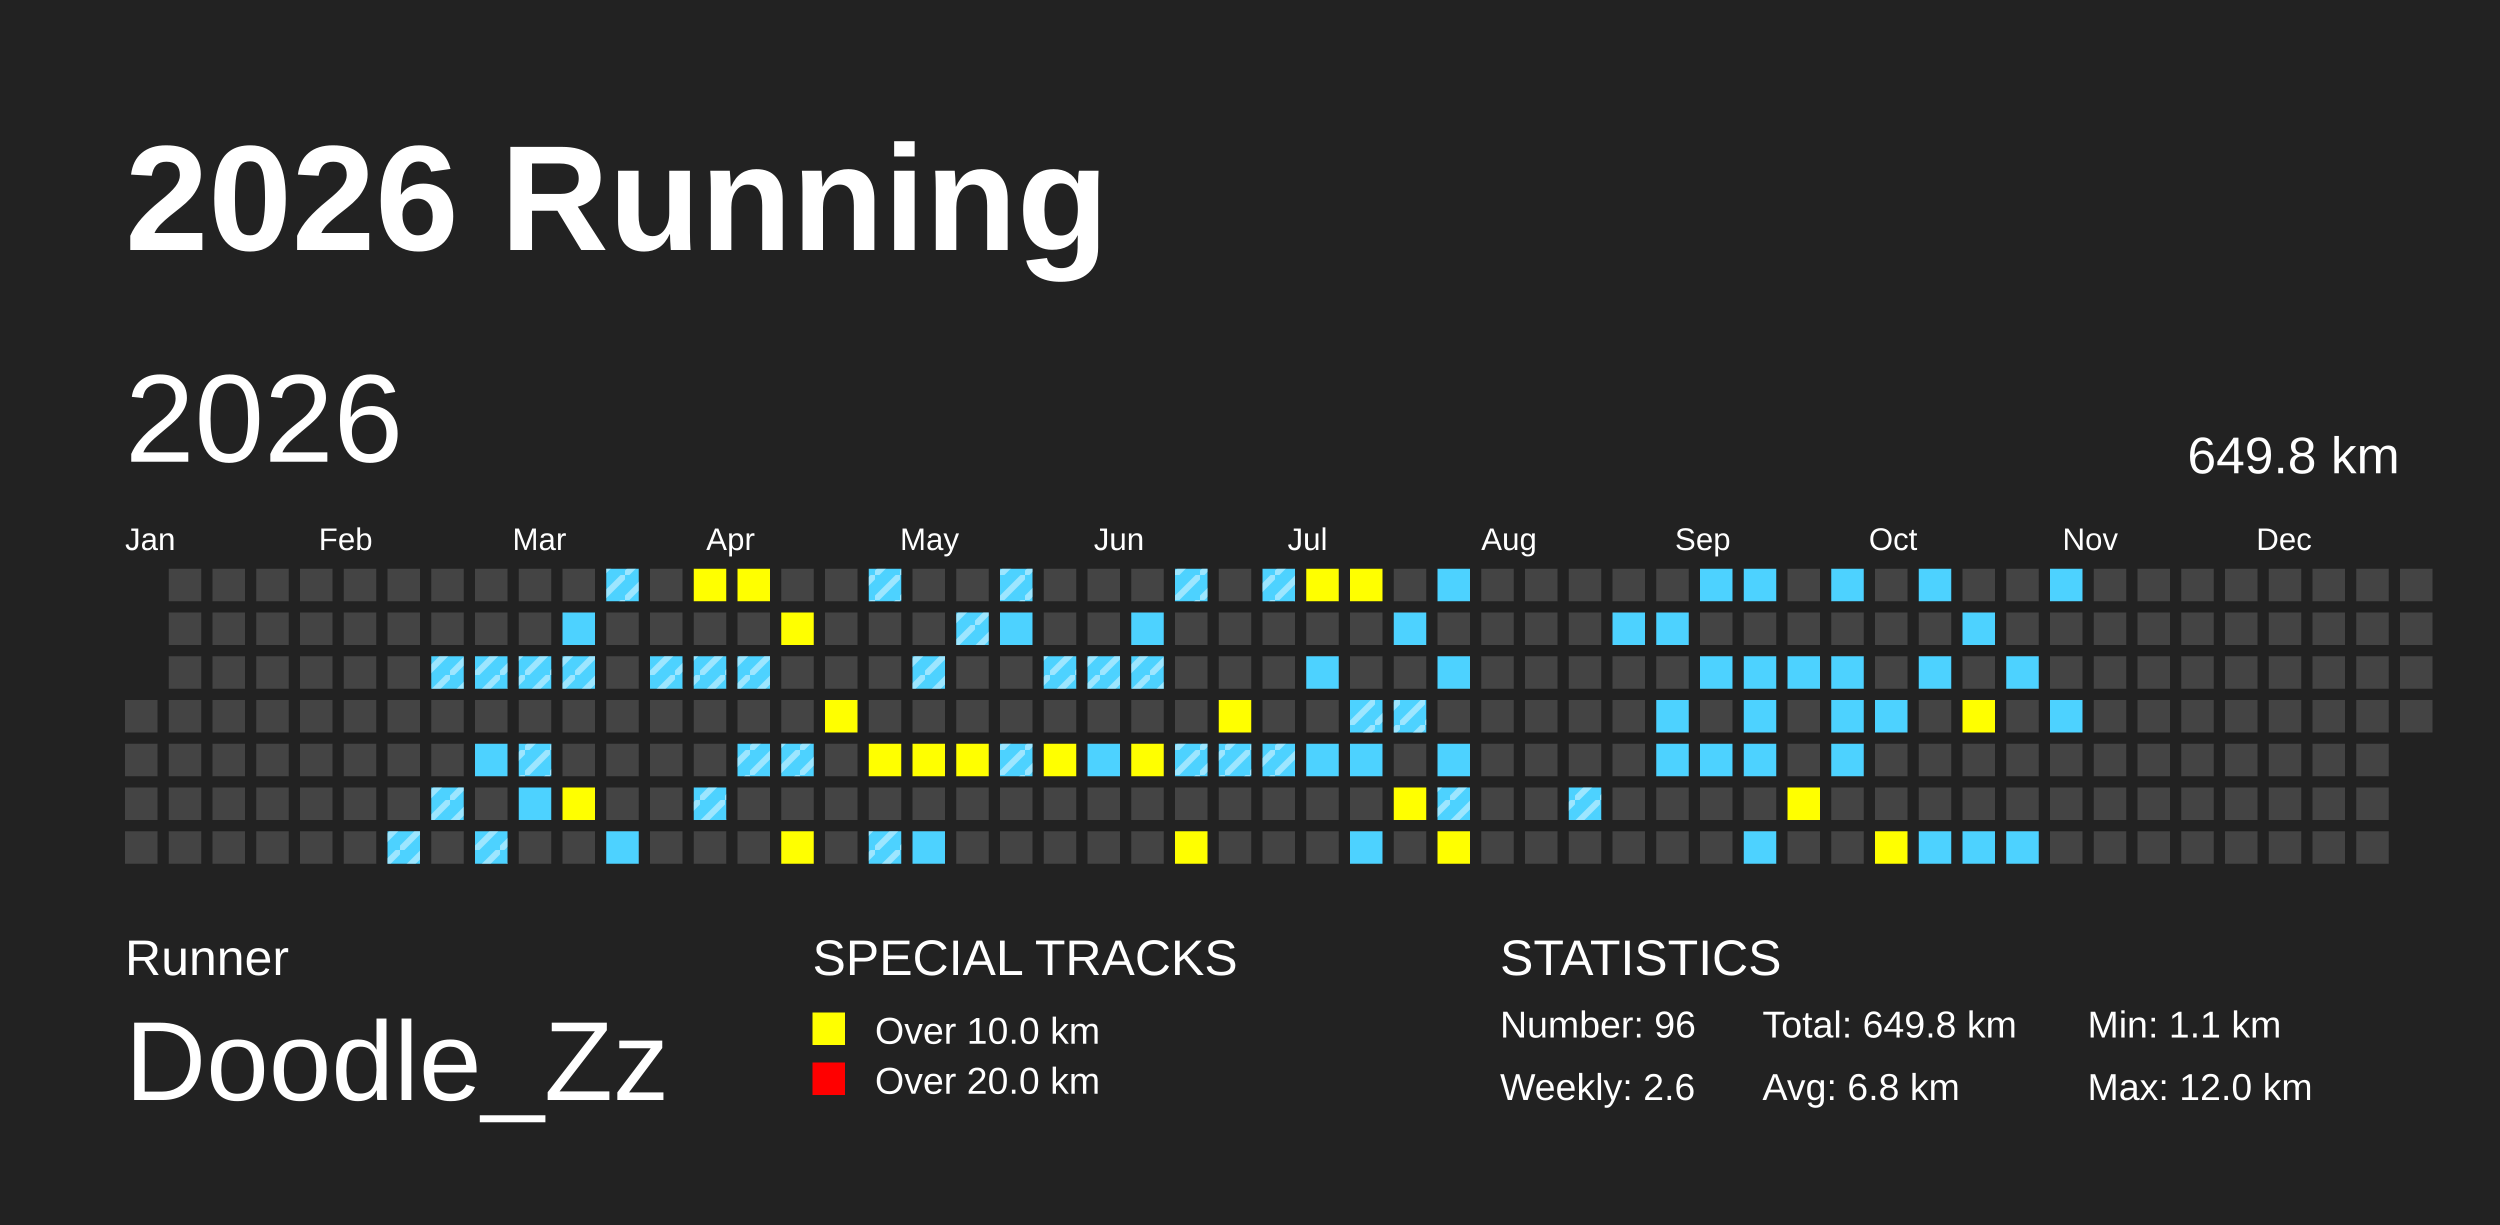
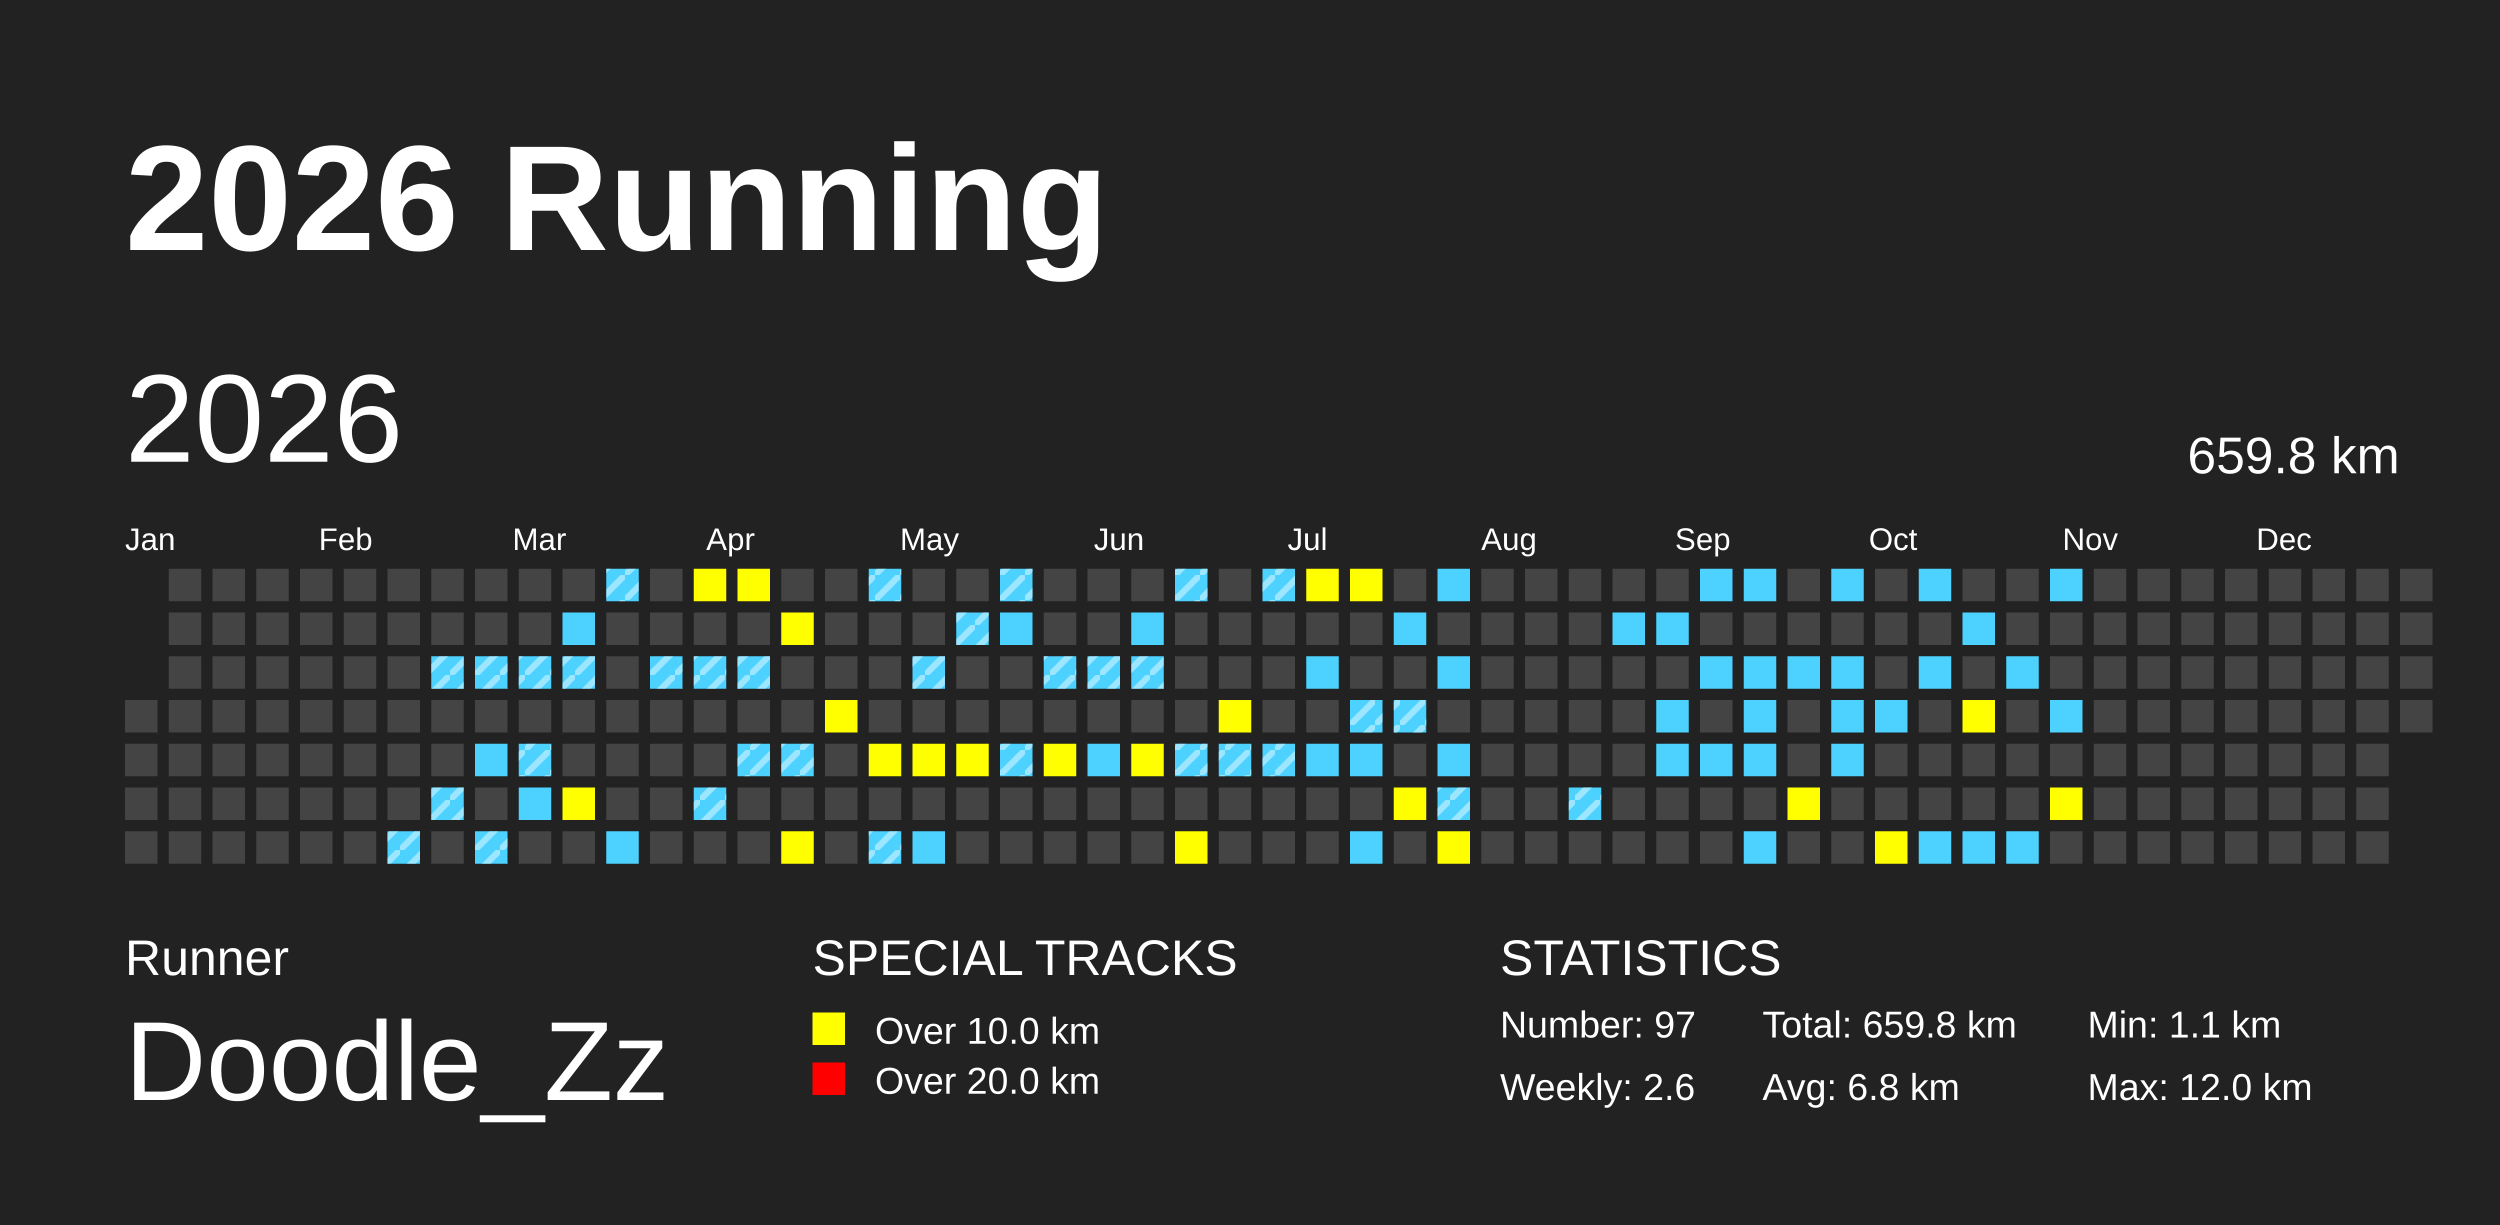
<svg xmlns="http://www.w3.org/2000/svg" baseProfile="full" height="98mm" version="1.1" viewBox="0,0,200,98" width="200mm">
  <defs>
    <pattern height="2" id="indoor-stripe" patternUnits="userSpaceOnUse" width="2">
      <line stroke="white" stroke-opacity="0.45" stroke-width="0.5" x1="0" x2="2" y1="2" y2="0" />
    </pattern>
  </defs>
  <rect fill="#222222" height="98" width="200" x="0" y="0" />
  <text fill="#FFFFFF" style="font-size:12px; font-family:Arial; font-weight:bold;" x="10" y="20">2026 Running</text>
  <text fill="#FFFFFF" style="font-size:4px; font-family:Arial" x="10" y="78">Runner</text>
  <text fill="#FFFFFF" style="font-size:9px; font-family:Arial" x="10" y="88">Doodle_Zz</text>
  <text fill="#FFFFFF" style="font-size:4px; font-family:Arial" x="65" y="78">SPECIAL TRACKS</text>
  <rect fill="yellow" height="2.6" width="2.6" x="65" y="81" />
  <text fill="#FFFFFF" style="font-size:3px; font-family:Arial" x="70" y="83.5">Over 10.0 km</text>
  <rect fill="red" height="2.6" width="2.6" x="65" y="85" />
  <text fill="#FFFFFF" style="font-size:3px; font-family:Arial" x="70" y="87.5">Over 20.0 km</text>
  <text fill="#FFFFFF" style="font-size:4px; font-family:Arial" x="120" y="78">STATISTICS</text>
-   <text fill="#FFFFFF" style="font-size:3px; font-family:Arial" x="120" y="83">Number: 96</text>
+   <text fill="#FFFFFF" style="font-size:3px; font-family:Arial" x="120" y="83">Number: 97</text>
  <text fill="#FFFFFF" style="font-size:3px; font-family:Arial" x="120" y="88">Weekly: 2.6</text>
-   <text fill="#FFFFFF" style="font-size:3px; font-family:Arial" x="141" y="83">Total: 649.8 km</text>
+   <text fill="#FFFFFF" style="font-size:3px; font-family:Arial" x="141" y="83">Total: 659.8 km</text>
  <text fill="#FFFFFF" style="font-size:3px; font-family:Arial" x="141" y="88">Avg: 6.8 km</text>
  <text fill="#FFFFFF" style="font-size:3px; font-family:Arial" x="167" y="83">Min: 1.1 km</text>
  <text fill="#FFFFFF" style="font-size:3px; font-family:Arial" x="167" y="88">Max: 12.0 km</text>
  <text dominant-baseline="hanging" fill="#FFFFFF" style="font-size:10.0px; font-family:Arial;" x="10" y="30">2026</text>
-   <text dominant-baseline="hanging" fill="#FFFFFF" style="font-size:4.125px; font-family:Arial;" x="175" y="35">649.8 km</text>
+   <text dominant-baseline="hanging" fill="#FFFFFF" style="font-size:4.125px; font-family:Arial;" x="175" y="35">659.8 km</text>
  <text fill="#FFFFFF" style="font-size:2.5px; font-family:Arial" x="10.0" y="44">Jan</text>
  <text fill="#FFFFFF" style="font-size:2.5px; font-family:Arial" x="25.5" y="44">Feb</text>
  <text fill="#FFFFFF" style="font-size:2.5px; font-family:Arial" x="41.0" y="44">Mar</text>
  <text fill="#FFFFFF" style="font-size:2.5px; font-family:Arial" x="56.5" y="44">Apr</text>
  <text fill="#FFFFFF" style="font-size:2.5px; font-family:Arial" x="72.0" y="44">May</text>
  <text fill="#FFFFFF" style="font-size:2.5px; font-family:Arial" x="87.5" y="44">Jun</text>
  <text fill="#FFFFFF" style="font-size:2.5px; font-family:Arial" x="103.0" y="44">Jul</text>
  <text fill="#FFFFFF" style="font-size:2.5px; font-family:Arial" x="118.5" y="44">Aug</text>
  <text fill="#FFFFFF" style="font-size:2.5px; font-family:Arial" x="134.0" y="44">Sep</text>
  <text fill="#FFFFFF" style="font-size:2.5px; font-family:Arial" x="149.5" y="44">Oct</text>
  <text fill="#FFFFFF" style="font-size:2.5px; font-family:Arial" x="165.0" y="44">Nov</text>
  <text fill="#FFFFFF" style="font-size:2.5px; font-family:Arial" x="180.5" y="44">Dec</text>
  <rect fill="#444444" height="2.6" width="2.6" x="10.0" y="56.0" />
  <rect fill="#444444" height="2.6" width="2.6" x="10.0" y="59.5" />
  <rect fill="#444444" height="2.6" width="2.6" x="10.0" y="63.0" />
  <rect fill="#444444" height="2.6" width="2.6" x="10.0" y="66.5" />
  <rect fill="#444444" height="2.6" width="2.6" x="13.5" y="45.5" />
  <rect fill="#444444" height="2.6" width="2.6" x="13.5" y="49.0" />
  <rect fill="#444444" height="2.6" width="2.6" x="13.5" y="52.5" />
  <rect fill="#444444" height="2.6" width="2.6" x="13.5" y="56.0" />
  <rect fill="#444444" height="2.6" width="2.6" x="13.5" y="59.5" />
  <rect fill="#444444" height="2.6" width="2.6" x="13.5" y="63.0" />
  <rect fill="#444444" height="2.6" width="2.6" x="13.5" y="66.5" />
  <rect fill="#444444" height="2.6" width="2.6" x="17.0" y="45.5" />
  <rect fill="#444444" height="2.6" width="2.6" x="17.0" y="49.0" />
  <rect fill="#444444" height="2.6" width="2.6" x="17.0" y="52.5" />
  <rect fill="#444444" height="2.6" width="2.6" x="17.0" y="56.0" />
  <rect fill="#444444" height="2.6" width="2.6" x="17.0" y="59.5" />
  <rect fill="#444444" height="2.6" width="2.6" x="17.0" y="63.0" />
  <rect fill="#444444" height="2.6" width="2.6" x="17.0" y="66.5" />
  <rect fill="#444444" height="2.6" width="2.6" x="20.5" y="45.5" />
  <rect fill="#444444" height="2.6" width="2.6" x="20.5" y="49.0" />
  <rect fill="#444444" height="2.6" width="2.6" x="20.5" y="52.5" />
  <rect fill="#444444" height="2.6" width="2.6" x="20.5" y="56.0" />
  <rect fill="#444444" height="2.6" width="2.6" x="20.5" y="59.5" />
  <rect fill="#444444" height="2.6" width="2.6" x="20.5" y="63.0" />
  <rect fill="#444444" height="2.6" width="2.6" x="20.5" y="66.5" />
  <rect fill="#444444" height="2.6" width="2.6" x="24.0" y="45.5" />
  <rect fill="#444444" height="2.6" width="2.6" x="24.0" y="49.0" />
  <rect fill="#444444" height="2.6" width="2.6" x="24.0" y="52.5" />
  <rect fill="#444444" height="2.6" width="2.6" x="24.0" y="56.0" />
  <rect fill="#444444" height="2.6" width="2.6" x="24.0" y="59.5" />
  <rect fill="#444444" height="2.6" width="2.6" x="24.0" y="63.0" />
  <rect fill="#444444" height="2.6" width="2.6" x="24.0" y="66.5" />
  <rect fill="#444444" height="2.6" width="2.6" x="27.5" y="45.5" />
  <rect fill="#444444" height="2.6" width="2.6" x="27.5" y="49.0" />
  <rect fill="#444444" height="2.6" width="2.6" x="27.5" y="52.5" />
  <rect fill="#444444" height="2.6" width="2.6" x="27.5" y="56.0" />
  <rect fill="#444444" height="2.6" width="2.6" x="27.5" y="59.5" />
  <rect fill="#444444" height="2.6" width="2.6" x="27.5" y="63.0" />
  <rect fill="#444444" height="2.6" width="2.6" x="27.5" y="66.5" />
  <rect fill="#444444" height="2.6" width="2.6" x="31.0" y="45.5" />
  <rect fill="#444444" height="2.6" width="2.6" x="31.0" y="49.0" />
  <rect fill="#444444" height="2.6" width="2.6" x="31.0" y="52.5" />
  <rect fill="#444444" height="2.6" width="2.6" x="31.0" y="56.0" />
  <rect fill="#444444" height="2.6" width="2.6" x="31.0" y="59.5" />
  <rect fill="#444444" height="2.6" width="2.6" x="31.0" y="63.0" />
  <rect fill="#4DD2FF" height="2.6" width="2.6" x="31.0" y="66.5" />
  <rect fill="url(#indoor-stripe)" height="2.6" style="pointer-events: none;" width="2.6" x="31.0" y="66.5" />
  <rect fill="#444444" height="2.6" width="2.6" x="34.5" y="45.5" />
  <rect fill="#444444" height="2.6" width="2.6" x="34.5" y="49.0" />
  <rect fill="#4DD2FF" height="2.6" width="2.6" x="34.5" y="52.5" />
  <rect fill="url(#indoor-stripe)" height="2.6" style="pointer-events: none;" width="2.6" x="34.5" y="52.5" />
  <rect fill="#444444" height="2.6" width="2.6" x="34.5" y="56.0" />
  <rect fill="#444444" height="2.6" width="2.6" x="34.5" y="59.5" />
  <rect fill="#4DD2FF" height="2.6" width="2.6" x="34.5" y="63.0" />
  <rect fill="url(#indoor-stripe)" height="2.6" style="pointer-events: none;" width="2.6" x="34.5" y="63.0" />
  <rect fill="#444444" height="2.6" width="2.6" x="34.5" y="66.5" />
  <rect fill="#444444" height="2.6" width="2.6" x="38.0" y="45.5" />
  <rect fill="#444444" height="2.6" width="2.6" x="38.0" y="49.0" />
  <rect fill="#4DD2FF" height="2.6" width="2.6" x="38.0" y="52.5" />
  <rect fill="url(#indoor-stripe)" height="2.6" style="pointer-events: none;" width="2.6" x="38.0" y="52.5" />
  <rect fill="#444444" height="2.6" width="2.6" x="38.0" y="56.0" />
  <rect fill="#4DD2FF" height="2.6" width="2.6" x="38.0" y="59.5" />
  <rect fill="#444444" height="2.6" width="2.6" x="38.0" y="63.0" />
  <rect fill="#4DD2FF" height="2.6" width="2.6" x="38.0" y="66.5" />
  <rect fill="url(#indoor-stripe)" height="2.6" style="pointer-events: none;" width="2.6" x="38.0" y="66.5" />
  <rect fill="#444444" height="2.6" width="2.6" x="41.5" y="45.5" />
  <rect fill="#444444" height="2.6" width="2.6" x="41.5" y="49.0" />
  <rect fill="#4DD2FF" height="2.6" width="2.6" x="41.5" y="52.5" />
  <rect fill="url(#indoor-stripe)" height="2.6" style="pointer-events: none;" width="2.6" x="41.5" y="52.5" />
  <rect fill="#444444" height="2.6" width="2.6" x="41.5" y="56.0" />
  <rect fill="#4DD2FF" height="2.6" width="2.6" x="41.5" y="59.5" />
  <rect fill="url(#indoor-stripe)" height="2.6" style="pointer-events: none;" width="2.6" x="41.5" y="59.5" />
  <rect fill="#4DD2FF" height="2.6" width="2.6" x="41.5" y="63.0" />
  <rect fill="#444444" height="2.6" width="2.6" x="41.5" y="66.5" />
  <rect fill="#444444" height="2.6" width="2.6" x="45.0" y="45.5" />
  <rect fill="#4DD2FF" height="2.6" width="2.6" x="45.0" y="49.0" />
  <rect fill="#4DD2FF" height="2.6" width="2.6" x="45.0" y="52.5" />
  <rect fill="url(#indoor-stripe)" height="2.6" style="pointer-events: none;" width="2.6" x="45.0" y="52.5" />
  <rect fill="#444444" height="2.6" width="2.6" x="45.0" y="56.0" />
  <rect fill="#444444" height="2.6" width="2.6" x="45.0" y="59.5" />
  <rect fill="yellow" height="2.6" width="2.6" x="45.0" y="63.0" />
  <rect fill="#444444" height="2.6" width="2.6" x="45.0" y="66.5" />
  <rect fill="#4DD2FF" height="2.6" width="2.6" x="48.5" y="45.5" />
  <rect fill="url(#indoor-stripe)" height="2.6" style="pointer-events: none;" width="2.6" x="48.5" y="45.5" />
  <rect fill="#444444" height="2.6" width="2.6" x="48.5" y="49.0" />
  <rect fill="#444444" height="2.6" width="2.6" x="48.5" y="52.5" />
  <rect fill="#444444" height="2.6" width="2.6" x="48.5" y="56.0" />
  <rect fill="#444444" height="2.6" width="2.6" x="48.5" y="59.5" />
  <rect fill="#444444" height="2.6" width="2.6" x="48.5" y="63.0" />
  <rect fill="#4DD2FF" height="2.6" width="2.6" x="48.5" y="66.5" />
  <rect fill="#444444" height="2.6" width="2.6" x="52.0" y="45.5" />
  <rect fill="#444444" height="2.6" width="2.6" x="52.0" y="49.0" />
  <rect fill="#4DD2FF" height="2.6" width="2.6" x="52.0" y="52.5" />
  <rect fill="url(#indoor-stripe)" height="2.6" style="pointer-events: none;" width="2.6" x="52.0" y="52.5" />
  <rect fill="#444444" height="2.6" width="2.6" x="52.0" y="56.0" />
  <rect fill="#444444" height="2.6" width="2.6" x="52.0" y="59.5" />
  <rect fill="#444444" height="2.6" width="2.6" x="52.0" y="63.0" />
  <rect fill="#444444" height="2.6" width="2.6" x="52.0" y="66.5" />
  <rect fill="yellow" height="2.6" width="2.6" x="55.5" y="45.5" />
  <rect fill="#444444" height="2.6" width="2.6" x="55.5" y="49.0" />
  <rect fill="#4DD2FF" height="2.6" width="2.6" x="55.5" y="52.5" />
  <rect fill="url(#indoor-stripe)" height="2.6" style="pointer-events: none;" width="2.6" x="55.5" y="52.5" />
  <rect fill="#444444" height="2.6" width="2.6" x="55.5" y="56.0" />
  <rect fill="#444444" height="2.6" width="2.6" x="55.5" y="59.5" />
  <rect fill="#4DD2FF" height="2.6" width="2.6" x="55.5" y="63.0" />
  <rect fill="url(#indoor-stripe)" height="2.6" style="pointer-events: none;" width="2.6" x="55.5" y="63.0" />
  <rect fill="#444444" height="2.6" width="2.6" x="55.5" y="66.5" />
  <rect fill="yellow" height="2.6" width="2.6" x="59.0" y="45.5" />
  <rect fill="#444444" height="2.6" width="2.6" x="59.0" y="49.0" />
  <rect fill="#4DD2FF" height="2.6" width="2.6" x="59.0" y="52.5" />
  <rect fill="url(#indoor-stripe)" height="2.6" style="pointer-events: none;" width="2.6" x="59.0" y="52.5" />
  <rect fill="#444444" height="2.6" width="2.6" x="59.0" y="56.0" />
  <rect fill="#4DD2FF" height="2.6" width="2.6" x="59.0" y="59.5" />
  <rect fill="url(#indoor-stripe)" height="2.6" style="pointer-events: none;" width="2.6" x="59.0" y="59.5" />
  <rect fill="#444444" height="2.6" width="2.6" x="59.0" y="63.0" />
  <rect fill="#444444" height="2.6" width="2.6" x="59.0" y="66.5" />
  <rect fill="#444444" height="2.6" width="2.6" x="62.5" y="45.5" />
  <rect fill="yellow" height="2.6" width="2.6" x="62.5" y="49.0" />
  <rect fill="#444444" height="2.6" width="2.6" x="62.5" y="52.5" />
  <rect fill="#444444" height="2.6" width="2.6" x="62.5" y="56.0" />
  <rect fill="#4DD2FF" height="2.6" width="2.6" x="62.5" y="59.5" />
  <rect fill="url(#indoor-stripe)" height="2.6" style="pointer-events: none;" width="2.6" x="62.5" y="59.5" />
  <rect fill="#444444" height="2.6" width="2.6" x="62.5" y="63.0" />
  <rect fill="yellow" height="2.6" width="2.6" x="62.5" y="66.5" />
  <rect fill="#444444" height="2.6" width="2.6" x="66.0" y="45.5" />
  <rect fill="#444444" height="2.6" width="2.6" x="66.0" y="49.0" />
  <rect fill="#444444" height="2.6" width="2.6" x="66.0" y="52.5" />
  <rect fill="yellow" height="2.6" width="2.6" x="66.0" y="56.0" />
  <rect fill="#444444" height="2.6" width="2.6" x="66.0" y="59.5" />
  <rect fill="#444444" height="2.6" width="2.6" x="66.0" y="63.0" />
  <rect fill="#444444" height="2.6" width="2.6" x="66.0" y="66.5" />
  <rect fill="#4DD2FF" height="2.6" width="2.6" x="69.5" y="45.5" />
  <rect fill="url(#indoor-stripe)" height="2.6" style="pointer-events: none;" width="2.6" x="69.5" y="45.5" />
  <rect fill="#444444" height="2.6" width="2.6" x="69.5" y="49.0" />
  <rect fill="#444444" height="2.6" width="2.6" x="69.5" y="52.5" />
  <rect fill="#444444" height="2.6" width="2.6" x="69.5" y="56.0" />
  <rect fill="yellow" height="2.6" width="2.6" x="69.5" y="59.5" />
  <rect fill="#444444" height="2.6" width="2.6" x="69.5" y="63.0" />
  <rect fill="#4DD2FF" height="2.6" width="2.6" x="69.5" y="66.5" />
  <rect fill="url(#indoor-stripe)" height="2.6" style="pointer-events: none;" width="2.6" x="69.5" y="66.5" />
  <rect fill="#444444" height="2.6" width="2.6" x="73.0" y="45.5" />
  <rect fill="#444444" height="2.6" width="2.6" x="73.0" y="49.0" />
  <rect fill="#4DD2FF" height="2.6" width="2.6" x="73.0" y="52.5" />
  <rect fill="url(#indoor-stripe)" height="2.6" style="pointer-events: none;" width="2.6" x="73.0" y="52.5" />
  <rect fill="#444444" height="2.6" width="2.6" x="73.0" y="56.0" />
  <rect fill="yellow" height="2.6" width="2.6" x="73.0" y="59.5" />
  <rect fill="#444444" height="2.6" width="2.6" x="73.0" y="63.0" />
  <rect fill="#4DD2FF" height="2.6" width="2.6" x="73.0" y="66.5" />
  <rect fill="#444444" height="2.6" width="2.6" x="76.5" y="45.5" />
  <rect fill="#4DD2FF" height="2.6" width="2.6" x="76.5" y="49.0" />
  <rect fill="url(#indoor-stripe)" height="2.6" style="pointer-events: none;" width="2.6" x="76.5" y="49.0" />
  <rect fill="#444444" height="2.6" width="2.6" x="76.5" y="52.5" />
  <rect fill="#444444" height="2.6" width="2.6" x="76.5" y="56.0" />
  <rect fill="yellow" height="2.6" width="2.6" x="76.5" y="59.5" />
  <rect fill="#444444" height="2.6" width="2.6" x="76.5" y="63.0" />
  <rect fill="#444444" height="2.6" width="2.6" x="76.5" y="66.5" />
  <rect fill="#4DD2FF" height="2.6" width="2.6" x="80.0" y="45.5" />
  <rect fill="url(#indoor-stripe)" height="2.6" style="pointer-events: none;" width="2.6" x="80.0" y="45.5" />
  <rect fill="#4DD2FF" height="2.6" width="2.6" x="80.0" y="49.0" />
  <rect fill="#444444" height="2.6" width="2.6" x="80.0" y="52.5" />
  <rect fill="#444444" height="2.6" width="2.6" x="80.0" y="56.0" />
  <rect fill="#4DD2FF" height="2.6" width="2.6" x="80.0" y="59.5" />
  <rect fill="url(#indoor-stripe)" height="2.6" style="pointer-events: none;" width="2.6" x="80.0" y="59.5" />
  <rect fill="#444444" height="2.6" width="2.6" x="80.0" y="63.0" />
  <rect fill="#444444" height="2.6" width="2.6" x="80.0" y="66.5" />
  <rect fill="#444444" height="2.6" width="2.6" x="83.5" y="45.5" />
  <rect fill="#444444" height="2.6" width="2.6" x="83.5" y="49.0" />
  <rect fill="#4DD2FF" height="2.6" width="2.6" x="83.5" y="52.5" />
  <rect fill="url(#indoor-stripe)" height="2.6" style="pointer-events: none;" width="2.6" x="83.5" y="52.5" />
  <rect fill="#444444" height="2.6" width="2.6" x="83.5" y="56.0" />
  <rect fill="yellow" height="2.6" width="2.6" x="83.5" y="59.5" />
  <rect fill="#444444" height="2.6" width="2.6" x="83.5" y="63.0" />
  <rect fill="#444444" height="2.6" width="2.6" x="83.5" y="66.5" />
  <rect fill="#444444" height="2.6" width="2.6" x="87.0" y="45.5" />
  <rect fill="#444444" height="2.6" width="2.6" x="87.0" y="49.0" />
  <rect fill="#4DD2FF" height="2.6" width="2.6" x="87.0" y="52.5" />
  <rect fill="url(#indoor-stripe)" height="2.6" style="pointer-events: none;" width="2.6" x="87.0" y="52.5" />
  <rect fill="#444444" height="2.6" width="2.6" x="87.0" y="56.0" />
  <rect fill="#4DD2FF" height="2.6" width="2.6" x="87.0" y="59.5" />
  <rect fill="#444444" height="2.6" width="2.6" x="87.0" y="63.0" />
  <rect fill="#444444" height="2.6" width="2.6" x="87.0" y="66.5" />
  <rect fill="#444444" height="2.6" width="2.6" x="90.5" y="45.5" />
  <rect fill="#4DD2FF" height="2.6" width="2.6" x="90.5" y="49.0" />
  <rect fill="#4DD2FF" height="2.6" width="2.6" x="90.5" y="52.5" />
  <rect fill="url(#indoor-stripe)" height="2.6" style="pointer-events: none;" width="2.6" x="90.5" y="52.5" />
  <rect fill="#444444" height="2.6" width="2.6" x="90.5" y="56.0" />
  <rect fill="yellow" height="2.6" width="2.6" x="90.5" y="59.5" />
  <rect fill="#444444" height="2.6" width="2.6" x="90.5" y="63.0" />
  <rect fill="#444444" height="2.6" width="2.6" x="90.5" y="66.5" />
  <rect fill="#4DD2FF" height="2.6" width="2.6" x="94.0" y="45.5" />
  <rect fill="url(#indoor-stripe)" height="2.6" style="pointer-events: none;" width="2.6" x="94.0" y="45.5" />
  <rect fill="#444444" height="2.6" width="2.6" x="94.0" y="49.0" />
  <rect fill="#444444" height="2.6" width="2.6" x="94.0" y="52.5" />
  <rect fill="#444444" height="2.6" width="2.6" x="94.0" y="56.0" />
  <rect fill="#4DD2FF" height="2.6" width="2.6" x="94.0" y="59.5" />
  <rect fill="url(#indoor-stripe)" height="2.6" style="pointer-events: none;" width="2.6" x="94.0" y="59.5" />
  <rect fill="#444444" height="2.6" width="2.6" x="94.0" y="63.0" />
  <rect fill="yellow" height="2.6" width="2.6" x="94.0" y="66.5" />
  <rect fill="#444444" height="2.6" width="2.6" x="97.5" y="45.5" />
  <rect fill="#444444" height="2.6" width="2.6" x="97.5" y="49.0" />
  <rect fill="#444444" height="2.6" width="2.6" x="97.5" y="52.5" />
  <rect fill="yellow" height="2.6" width="2.6" x="97.5" y="56.0" />
  <rect fill="#4DD2FF" height="2.6" width="2.6" x="97.5" y="59.5" />
  <rect fill="url(#indoor-stripe)" height="2.6" style="pointer-events: none;" width="2.6" x="97.5" y="59.5" />
  <rect fill="#444444" height="2.6" width="2.6" x="97.5" y="63.0" />
  <rect fill="#444444" height="2.6" width="2.6" x="97.5" y="66.5" />
  <rect fill="#4DD2FF" height="2.6" width="2.6" x="101.0" y="45.5" />
  <rect fill="url(#indoor-stripe)" height="2.6" style="pointer-events: none;" width="2.6" x="101.0" y="45.5" />
  <rect fill="#444444" height="2.6" width="2.6" x="101.0" y="49.0" />
  <rect fill="#444444" height="2.6" width="2.6" x="101.0" y="52.5" />
  <rect fill="#444444" height="2.6" width="2.6" x="101.0" y="56.0" />
  <rect fill="#4DD2FF" height="2.6" width="2.6" x="101.0" y="59.5" />
  <rect fill="url(#indoor-stripe)" height="2.6" style="pointer-events: none;" width="2.6" x="101.0" y="59.5" />
  <rect fill="#444444" height="2.6" width="2.6" x="101.0" y="63.0" />
  <rect fill="#444444" height="2.6" width="2.6" x="101.0" y="66.5" />
  <rect fill="yellow" height="2.6" width="2.6" x="104.5" y="45.5" />
  <rect fill="#444444" height="2.6" width="2.6" x="104.5" y="49.0" />
  <rect fill="#4DD2FF" height="2.6" width="2.6" x="104.5" y="52.5" />
  <rect fill="#444444" height="2.6" width="2.6" x="104.5" y="56.0" />
  <rect fill="#4DD2FF" height="2.6" width="2.6" x="104.5" y="59.5" />
  <rect fill="#444444" height="2.6" width="2.6" x="104.5" y="63.0" />
  <rect fill="#444444" height="2.6" width="2.6" x="104.5" y="66.5" />
  <rect fill="yellow" height="2.6" width="2.6" x="108.0" y="45.5" />
  <rect fill="#444444" height="2.6" width="2.6" x="108.0" y="49.0" />
  <rect fill="#444444" height="2.6" width="2.6" x="108.0" y="52.5" />
  <rect fill="#4DD2FF" height="2.6" width="2.6" x="108.0" y="56.0" />
  <rect fill="url(#indoor-stripe)" height="2.6" style="pointer-events: none;" width="2.6" x="108.0" y="56.0" />
  <rect fill="#4DD2FF" height="2.6" width="2.6" x="108.0" y="59.5" />
  <rect fill="#444444" height="2.6" width="2.6" x="108.0" y="63.0" />
  <rect fill="#4DD2FF" height="2.6" width="2.6" x="108.0" y="66.5" />
  <rect fill="#444444" height="2.6" width="2.6" x="111.5" y="45.5" />
  <rect fill="#4DD2FF" height="2.6" width="2.6" x="111.5" y="49.0" />
  <rect fill="#444444" height="2.6" width="2.6" x="111.5" y="52.5" />
  <rect fill="#4DD2FF" height="2.6" width="2.6" x="111.5" y="56.0" />
  <rect fill="url(#indoor-stripe)" height="2.6" style="pointer-events: none;" width="2.6" x="111.5" y="56.0" />
  <rect fill="#444444" height="2.6" width="2.6" x="111.5" y="59.5" />
  <rect fill="yellow" height="2.6" width="2.6" x="111.5" y="63.0" />
  <rect fill="#444444" height="2.6" width="2.6" x="111.5" y="66.5" />
  <rect fill="#4DD2FF" height="2.6" width="2.6" x="115.0" y="45.5" />
  <rect fill="#444444" height="2.6" width="2.6" x="115.0" y="49.0" />
  <rect fill="#4DD2FF" height="2.6" width="2.6" x="115.0" y="52.5" />
  <rect fill="#444444" height="2.6" width="2.6" x="115.0" y="56.0" />
  <rect fill="#4DD2FF" height="2.6" width="2.6" x="115.0" y="59.5" />
  <rect fill="#4DD2FF" height="2.6" width="2.6" x="115.0" y="63.0" />
  <rect fill="url(#indoor-stripe)" height="2.6" style="pointer-events: none;" width="2.6" x="115.0" y="63.0" />
  <rect fill="yellow" height="2.6" width="2.6" x="115.0" y="66.5" />
  <rect fill="#444444" height="2.6" width="2.6" x="118.5" y="45.5" />
  <rect fill="#444444" height="2.6" width="2.6" x="118.5" y="49.0" />
  <rect fill="#444444" height="2.6" width="2.6" x="118.5" y="52.5" />
  <rect fill="#444444" height="2.6" width="2.6" x="118.5" y="56.0" />
  <rect fill="#444444" height="2.6" width="2.6" x="118.5" y="59.5" />
  <rect fill="#444444" height="2.6" width="2.6" x="118.5" y="63.0" />
  <rect fill="#444444" height="2.6" width="2.6" x="118.5" y="66.5" />
  <rect fill="#444444" height="2.6" width="2.6" x="122.0" y="45.5" />
  <rect fill="#444444" height="2.6" width="2.6" x="122.0" y="49.0" />
  <rect fill="#444444" height="2.6" width="2.6" x="122.0" y="52.5" />
  <rect fill="#444444" height="2.6" width="2.6" x="122.0" y="56.0" />
  <rect fill="#444444" height="2.6" width="2.6" x="122.0" y="59.5" />
  <rect fill="#444444" height="2.6" width="2.6" x="122.0" y="63.0" />
  <rect fill="#444444" height="2.6" width="2.6" x="122.0" y="66.5" />
  <rect fill="#444444" height="2.6" width="2.6" x="125.5" y="45.5" />
  <rect fill="#444444" height="2.6" width="2.6" x="125.5" y="49.0" />
  <rect fill="#444444" height="2.6" width="2.6" x="125.5" y="52.5" />
  <rect fill="#444444" height="2.6" width="2.6" x="125.5" y="56.0" />
  <rect fill="#444444" height="2.6" width="2.6" x="125.5" y="59.5" />
  <rect fill="#4DD2FF" height="2.6" width="2.6" x="125.5" y="63.0" />
  <rect fill="url(#indoor-stripe)" height="2.6" style="pointer-events: none;" width="2.6" x="125.5" y="63.0" />
  <rect fill="#444444" height="2.6" width="2.6" x="125.5" y="66.5" />
  <rect fill="#444444" height="2.6" width="2.6" x="129.0" y="45.5" />
  <rect fill="#4DD2FF" height="2.6" width="2.6" x="129.0" y="49.0" />
  <rect fill="#444444" height="2.6" width="2.6" x="129.0" y="52.5" />
  <rect fill="#444444" height="2.6" width="2.6" x="129.0" y="56.0" />
  <rect fill="#444444" height="2.6" width="2.6" x="129.0" y="59.5" />
  <rect fill="#444444" height="2.6" width="2.6" x="129.0" y="63.0" />
  <rect fill="#444444" height="2.6" width="2.6" x="129.0" y="66.5" />
  <rect fill="#444444" height="2.6" width="2.6" x="132.5" y="45.5" />
  <rect fill="#4DD2FF" height="2.6" width="2.6" x="132.5" y="49.0" />
  <rect fill="#444444" height="2.6" width="2.6" x="132.5" y="52.5" />
  <rect fill="#4DD2FF" height="2.6" width="2.6" x="132.5" y="56.0" />
  <rect fill="#4DD2FF" height="2.6" width="2.6" x="132.5" y="59.5" />
  <rect fill="#444444" height="2.6" width="2.6" x="132.5" y="63.0" />
  <rect fill="#444444" height="2.6" width="2.6" x="132.5" y="66.5" />
  <rect fill="#4DD2FF" height="2.6" width="2.6" x="136.0" y="45.5" />
  <rect fill="#444444" height="2.6" width="2.6" x="136.0" y="49.0" />
  <rect fill="#4DD2FF" height="2.6" width="2.6" x="136.0" y="52.5" />
  <rect fill="#444444" height="2.6" width="2.6" x="136.0" y="56.0" />
  <rect fill="#4DD2FF" height="2.6" width="2.6" x="136.0" y="59.5" />
  <rect fill="#444444" height="2.6" width="2.6" x="136.0" y="63.0" />
  <rect fill="#444444" height="2.6" width="2.6" x="136.0" y="66.5" />
  <rect fill="#4DD2FF" height="2.6" width="2.6" x="139.5" y="45.5" />
  <rect fill="#444444" height="2.6" width="2.6" x="139.5" y="49.0" />
  <rect fill="#4DD2FF" height="2.6" width="2.6" x="139.5" y="52.5" />
  <rect fill="#4DD2FF" height="2.6" width="2.6" x="139.5" y="56.0" />
  <rect fill="#4DD2FF" height="2.6" width="2.6" x="139.5" y="59.5" />
  <rect fill="#444444" height="2.6" width="2.6" x="139.5" y="63.0" />
  <rect fill="#4DD2FF" height="2.6" width="2.6" x="139.5" y="66.5" />
  <rect fill="#444444" height="2.6" width="2.6" x="143.0" y="45.5" />
  <rect fill="#444444" height="2.6" width="2.6" x="143.0" y="49.0" />
  <rect fill="#4DD2FF" height="2.6" width="2.6" x="143.0" y="52.5" />
  <rect fill="#444444" height="2.6" width="2.6" x="143.0" y="56.0" />
  <rect fill="#444444" height="2.6" width="2.6" x="143.0" y="59.5" />
  <rect fill="yellow" height="2.6" width="2.6" x="143.0" y="63.0" />
  <rect fill="#444444" height="2.6" width="2.6" x="143.0" y="66.5" />
  <rect fill="#4DD2FF" height="2.6" width="2.6" x="146.5" y="45.5" />
  <rect fill="#444444" height="2.6" width="2.6" x="146.5" y="49.0" />
  <rect fill="#4DD2FF" height="2.6" width="2.6" x="146.5" y="52.5" />
  <rect fill="#4DD2FF" height="2.6" width="2.6" x="146.5" y="56.0" />
  <rect fill="#4DD2FF" height="2.6" width="2.6" x="146.5" y="59.5" />
  <rect fill="#444444" height="2.6" width="2.6" x="146.5" y="63.0" />
  <rect fill="#444444" height="2.6" width="2.6" x="146.5" y="66.5" />
  <rect fill="#444444" height="2.6" width="2.6" x="150.0" y="45.5" />
  <rect fill="#444444" height="2.6" width="2.6" x="150.0" y="49.0" />
  <rect fill="#444444" height="2.6" width="2.6" x="150.0" y="52.5" />
  <rect fill="#4DD2FF" height="2.6" width="2.6" x="150.0" y="56.0" />
  <rect fill="#444444" height="2.6" width="2.6" x="150.0" y="59.5" />
  <rect fill="#444444" height="2.6" width="2.6" x="150.0" y="63.0" />
  <rect fill="yellow" height="2.6" width="2.6" x="150.0" y="66.5" />
  <rect fill="#4DD2FF" height="2.6" width="2.6" x="153.5" y="45.5" />
  <rect fill="#444444" height="2.6" width="2.6" x="153.5" y="49.0" />
  <rect fill="#4DD2FF" height="2.6" width="2.6" x="153.5" y="52.5" />
  <rect fill="#444444" height="2.6" width="2.6" x="153.5" y="56.0" />
  <rect fill="#444444" height="2.6" width="2.6" x="153.5" y="59.5" />
  <rect fill="#444444" height="2.6" width="2.6" x="153.5" y="63.0" />
  <rect fill="#4DD2FF" height="2.6" width="2.6" x="153.5" y="66.5" />
  <rect fill="#444444" height="2.6" width="2.6" x="157.0" y="45.5" />
  <rect fill="#4DD2FF" height="2.6" width="2.6" x="157.0" y="49.0" />
  <rect fill="#444444" height="2.6" width="2.6" x="157.0" y="52.5" />
  <rect fill="yellow" height="2.6" width="2.6" x="157.0" y="56.0" />
  <rect fill="#444444" height="2.6" width="2.6" x="157.0" y="59.5" />
  <rect fill="#444444" height="2.6" width="2.6" x="157.0" y="63.0" />
  <rect fill="#4DD2FF" height="2.6" width="2.6" x="157.0" y="66.5" />
  <rect fill="#444444" height="2.6" width="2.6" x="160.5" y="45.5" />
  <rect fill="#444444" height="2.6" width="2.6" x="160.5" y="49.0" />
  <rect fill="#4DD2FF" height="2.6" width="2.6" x="160.5" y="52.5" />
  <rect fill="#444444" height="2.6" width="2.6" x="160.5" y="56.0" />
  <rect fill="#444444" height="2.6" width="2.6" x="160.5" y="59.5" />
  <rect fill="#444444" height="2.6" width="2.6" x="160.5" y="63.0" />
  <rect fill="#4DD2FF" height="2.6" width="2.6" x="160.5" y="66.5" />
  <rect fill="#4DD2FF" height="2.6" width="2.6" x="164.0" y="45.5" />
  <rect fill="#444444" height="2.6" width="2.6" x="164.0" y="49.0" />
  <rect fill="#444444" height="2.6" width="2.6" x="164.0" y="52.5" />
  <rect fill="#4DD2FF" height="2.6" width="2.6" x="164.0" y="56.0" />
  <rect fill="#444444" height="2.6" width="2.6" x="164.0" y="59.5" />
-   <rect fill="#444444" height="2.6" width="2.6" x="164.0" y="63.0" />
+   <rect fill="yellow" height="2.6" width="2.6" x="164.0" y="63.0" />
  <rect fill="#444444" height="2.6" width="2.6" x="164.0" y="66.5" />
  <rect fill="#444444" height="2.6" width="2.6" x="167.5" y="45.5" />
  <rect fill="#444444" height="2.6" width="2.6" x="167.5" y="49.0" />
  <rect fill="#444444" height="2.6" width="2.6" x="167.5" y="52.5" />
  <rect fill="#444444" height="2.6" width="2.6" x="167.5" y="56.0" />
  <rect fill="#444444" height="2.6" width="2.6" x="167.5" y="59.5" />
  <rect fill="#444444" height="2.6" width="2.6" x="167.5" y="63.0" />
  <rect fill="#444444" height="2.6" width="2.6" x="167.5" y="66.5" />
  <rect fill="#444444" height="2.6" width="2.6" x="171.0" y="45.5" />
  <rect fill="#444444" height="2.6" width="2.6" x="171.0" y="49.0" />
  <rect fill="#444444" height="2.6" width="2.6" x="171.0" y="52.5" />
  <rect fill="#444444" height="2.6" width="2.6" x="171.0" y="56.0" />
  <rect fill="#444444" height="2.6" width="2.6" x="171.0" y="59.5" />
  <rect fill="#444444" height="2.6" width="2.6" x="171.0" y="63.0" />
  <rect fill="#444444" height="2.6" width="2.6" x="171.0" y="66.5" />
  <rect fill="#444444" height="2.6" width="2.6" x="174.5" y="45.5" />
  <rect fill="#444444" height="2.6" width="2.6" x="174.5" y="49.0" />
  <rect fill="#444444" height="2.6" width="2.6" x="174.5" y="52.5" />
  <rect fill="#444444" height="2.6" width="2.6" x="174.5" y="56.0" />
  <rect fill="#444444" height="2.6" width="2.6" x="174.5" y="59.5" />
  <rect fill="#444444" height="2.6" width="2.6" x="174.5" y="63.0" />
  <rect fill="#444444" height="2.6" width="2.6" x="174.5" y="66.5" />
  <rect fill="#444444" height="2.6" width="2.6" x="178.0" y="45.5" />
  <rect fill="#444444" height="2.6" width="2.6" x="178.0" y="49.0" />
  <rect fill="#444444" height="2.6" width="2.6" x="178.0" y="52.5" />
  <rect fill="#444444" height="2.6" width="2.6" x="178.0" y="56.0" />
  <rect fill="#444444" height="2.6" width="2.6" x="178.0" y="59.5" />
  <rect fill="#444444" height="2.6" width="2.6" x="178.0" y="63.0" />
  <rect fill="#444444" height="2.6" width="2.6" x="178.0" y="66.5" />
  <rect fill="#444444" height="2.6" width="2.6" x="181.5" y="45.5" />
  <rect fill="#444444" height="2.6" width="2.6" x="181.5" y="49.0" />
  <rect fill="#444444" height="2.6" width="2.6" x="181.5" y="52.5" />
  <rect fill="#444444" height="2.6" width="2.6" x="181.5" y="56.0" />
  <rect fill="#444444" height="2.6" width="2.6" x="181.5" y="59.5" />
  <rect fill="#444444" height="2.6" width="2.6" x="181.5" y="63.0" />
  <rect fill="#444444" height="2.6" width="2.6" x="181.5" y="66.5" />
  <rect fill="#444444" height="2.6" width="2.6" x="185.0" y="45.5" />
  <rect fill="#444444" height="2.6" width="2.6" x="185.0" y="49.0" />
  <rect fill="#444444" height="2.6" width="2.6" x="185.0" y="52.5" />
  <rect fill="#444444" height="2.6" width="2.6" x="185.0" y="56.0" />
  <rect fill="#444444" height="2.6" width="2.6" x="185.0" y="59.5" />
  <rect fill="#444444" height="2.6" width="2.6" x="185.0" y="63.0" />
  <rect fill="#444444" height="2.6" width="2.6" x="185.0" y="66.5" />
  <rect fill="#444444" height="2.6" width="2.6" x="188.5" y="45.5" />
  <rect fill="#444444" height="2.6" width="2.6" x="188.5" y="49.0" />
  <rect fill="#444444" height="2.6" width="2.6" x="188.5" y="52.5" />
  <rect fill="#444444" height="2.6" width="2.6" x="188.5" y="56.0" />
  <rect fill="#444444" height="2.6" width="2.6" x="188.5" y="59.5" />
  <rect fill="#444444" height="2.6" width="2.6" x="188.5" y="63.0" />
  <rect fill="#444444" height="2.6" width="2.6" x="188.5" y="66.5" />
  <rect fill="#444444" height="2.6" width="2.6" x="192.0" y="45.5" />
  <rect fill="#444444" height="2.6" width="2.6" x="192.0" y="49.0" />
  <rect fill="#444444" height="2.6" width="2.6" x="192.0" y="52.5" />
  <rect fill="#444444" height="2.6" width="2.6" x="192.0" y="56.0" />
</svg>
